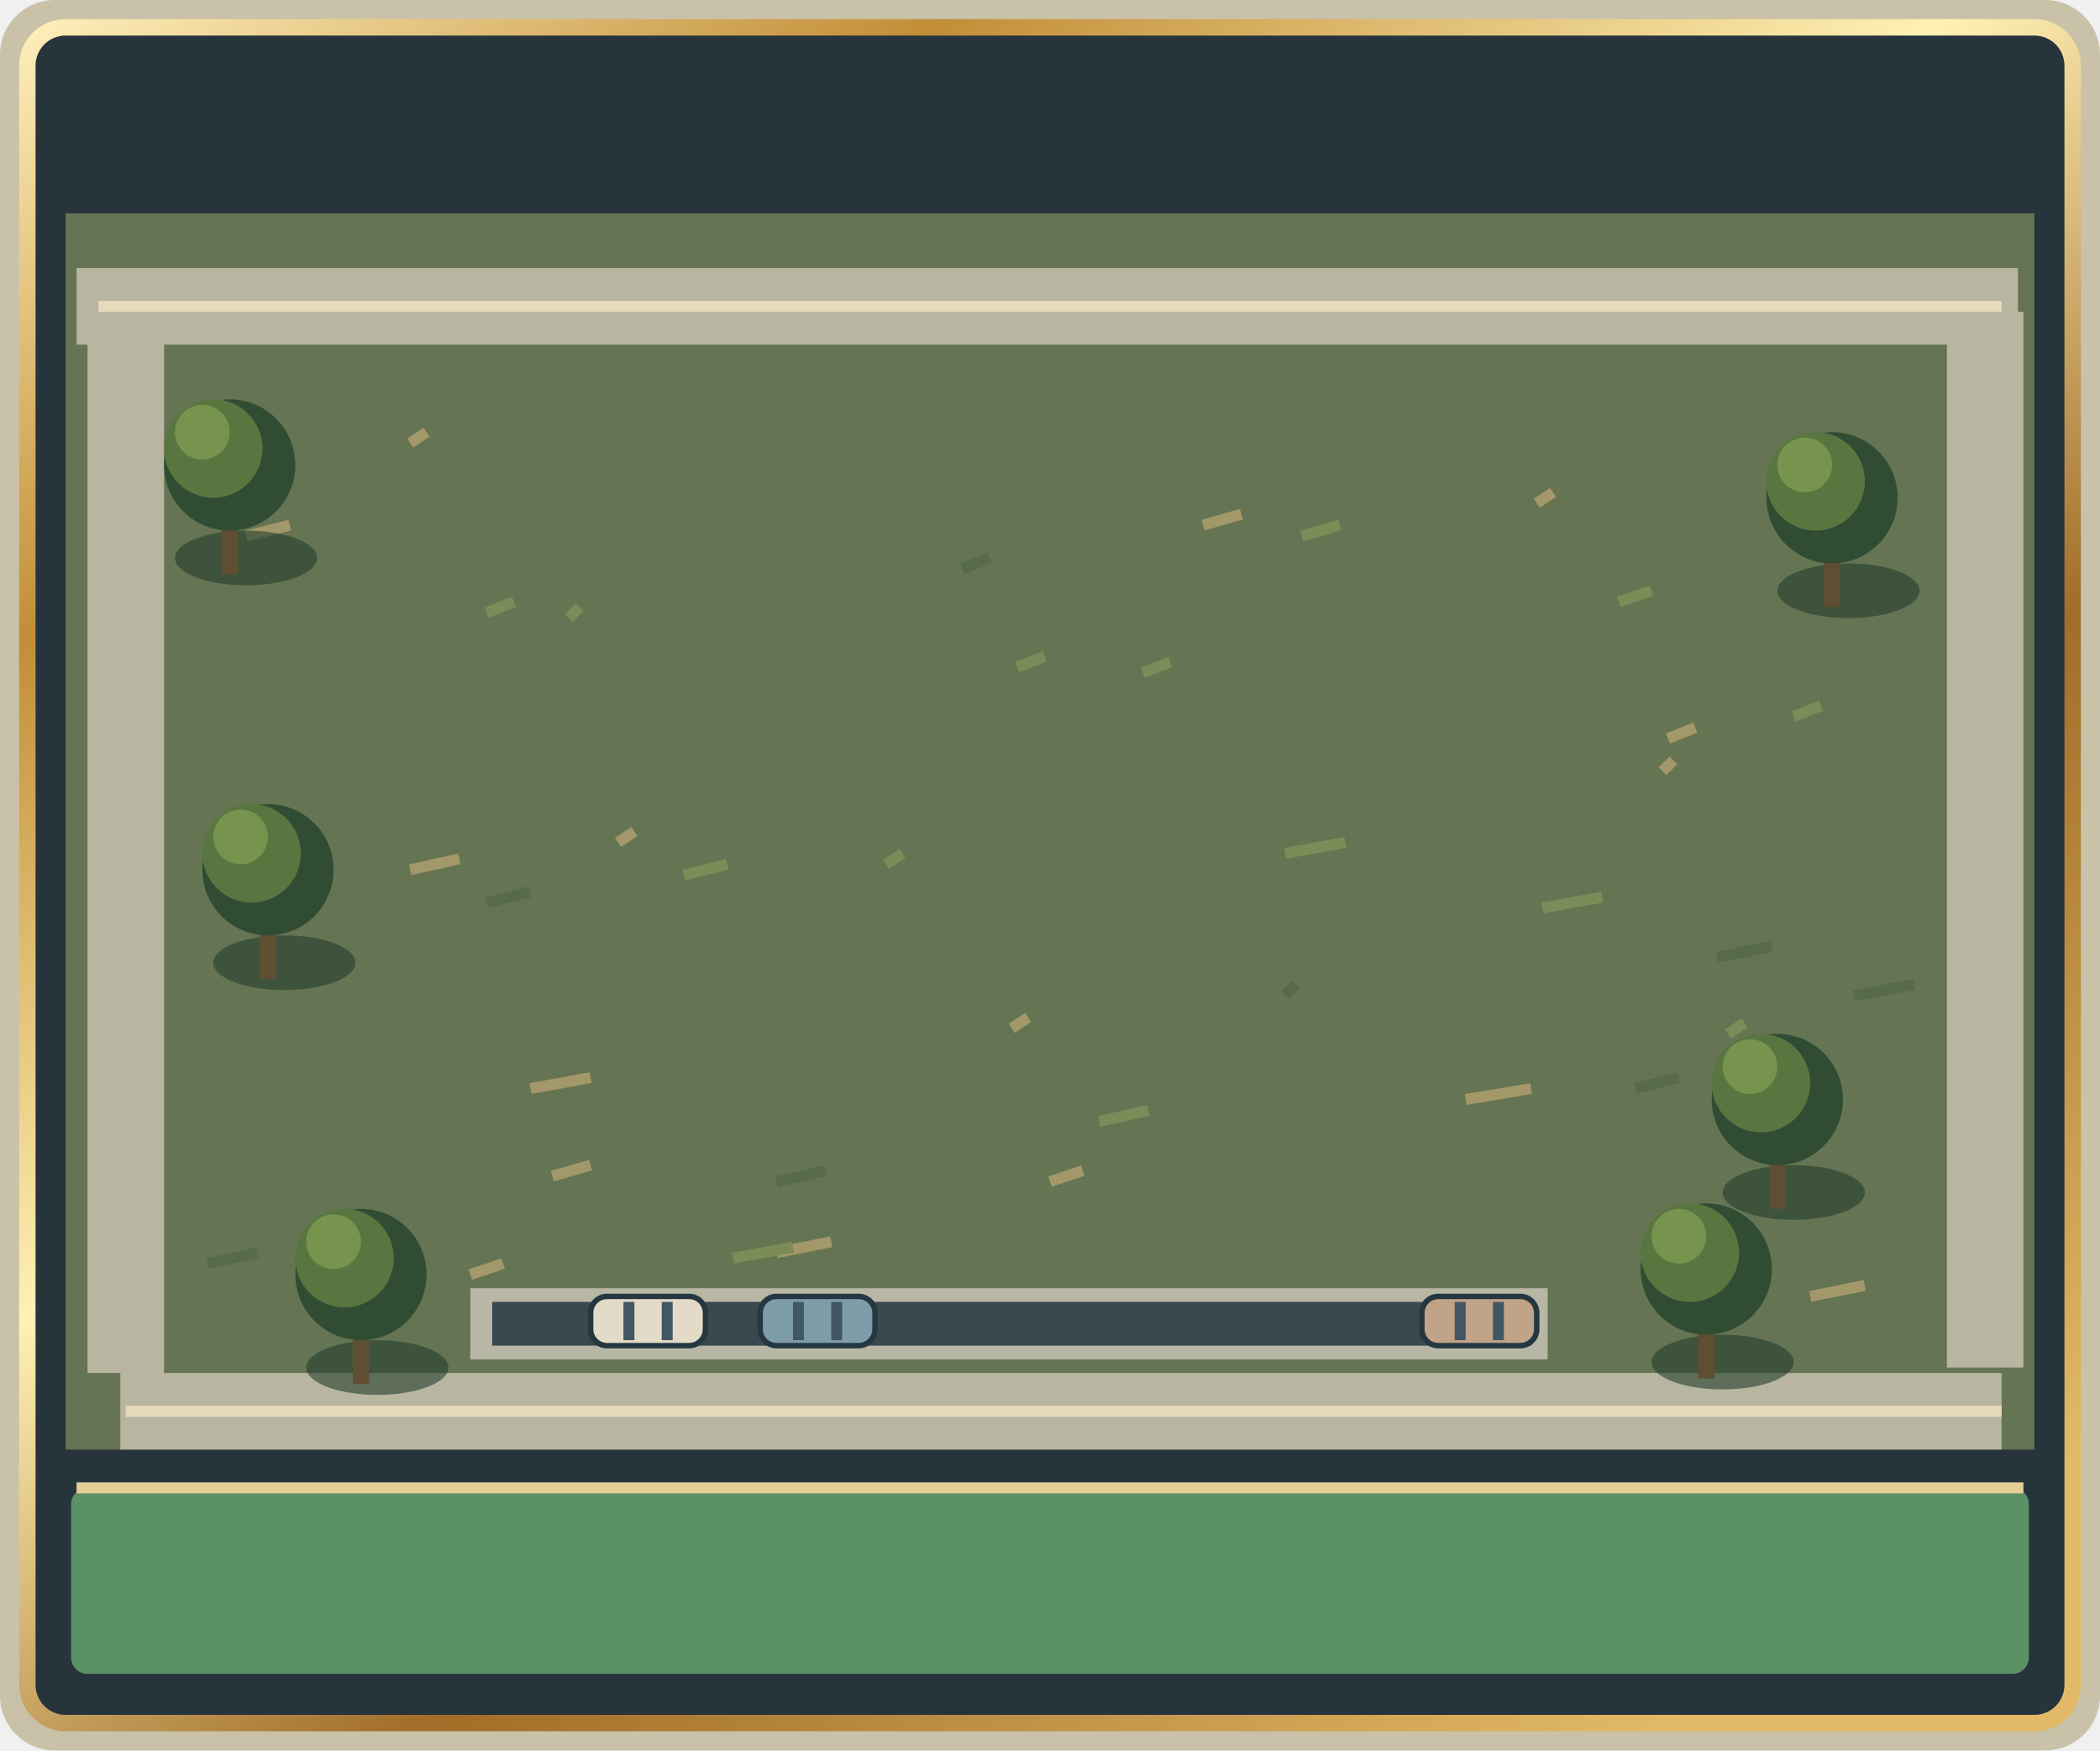
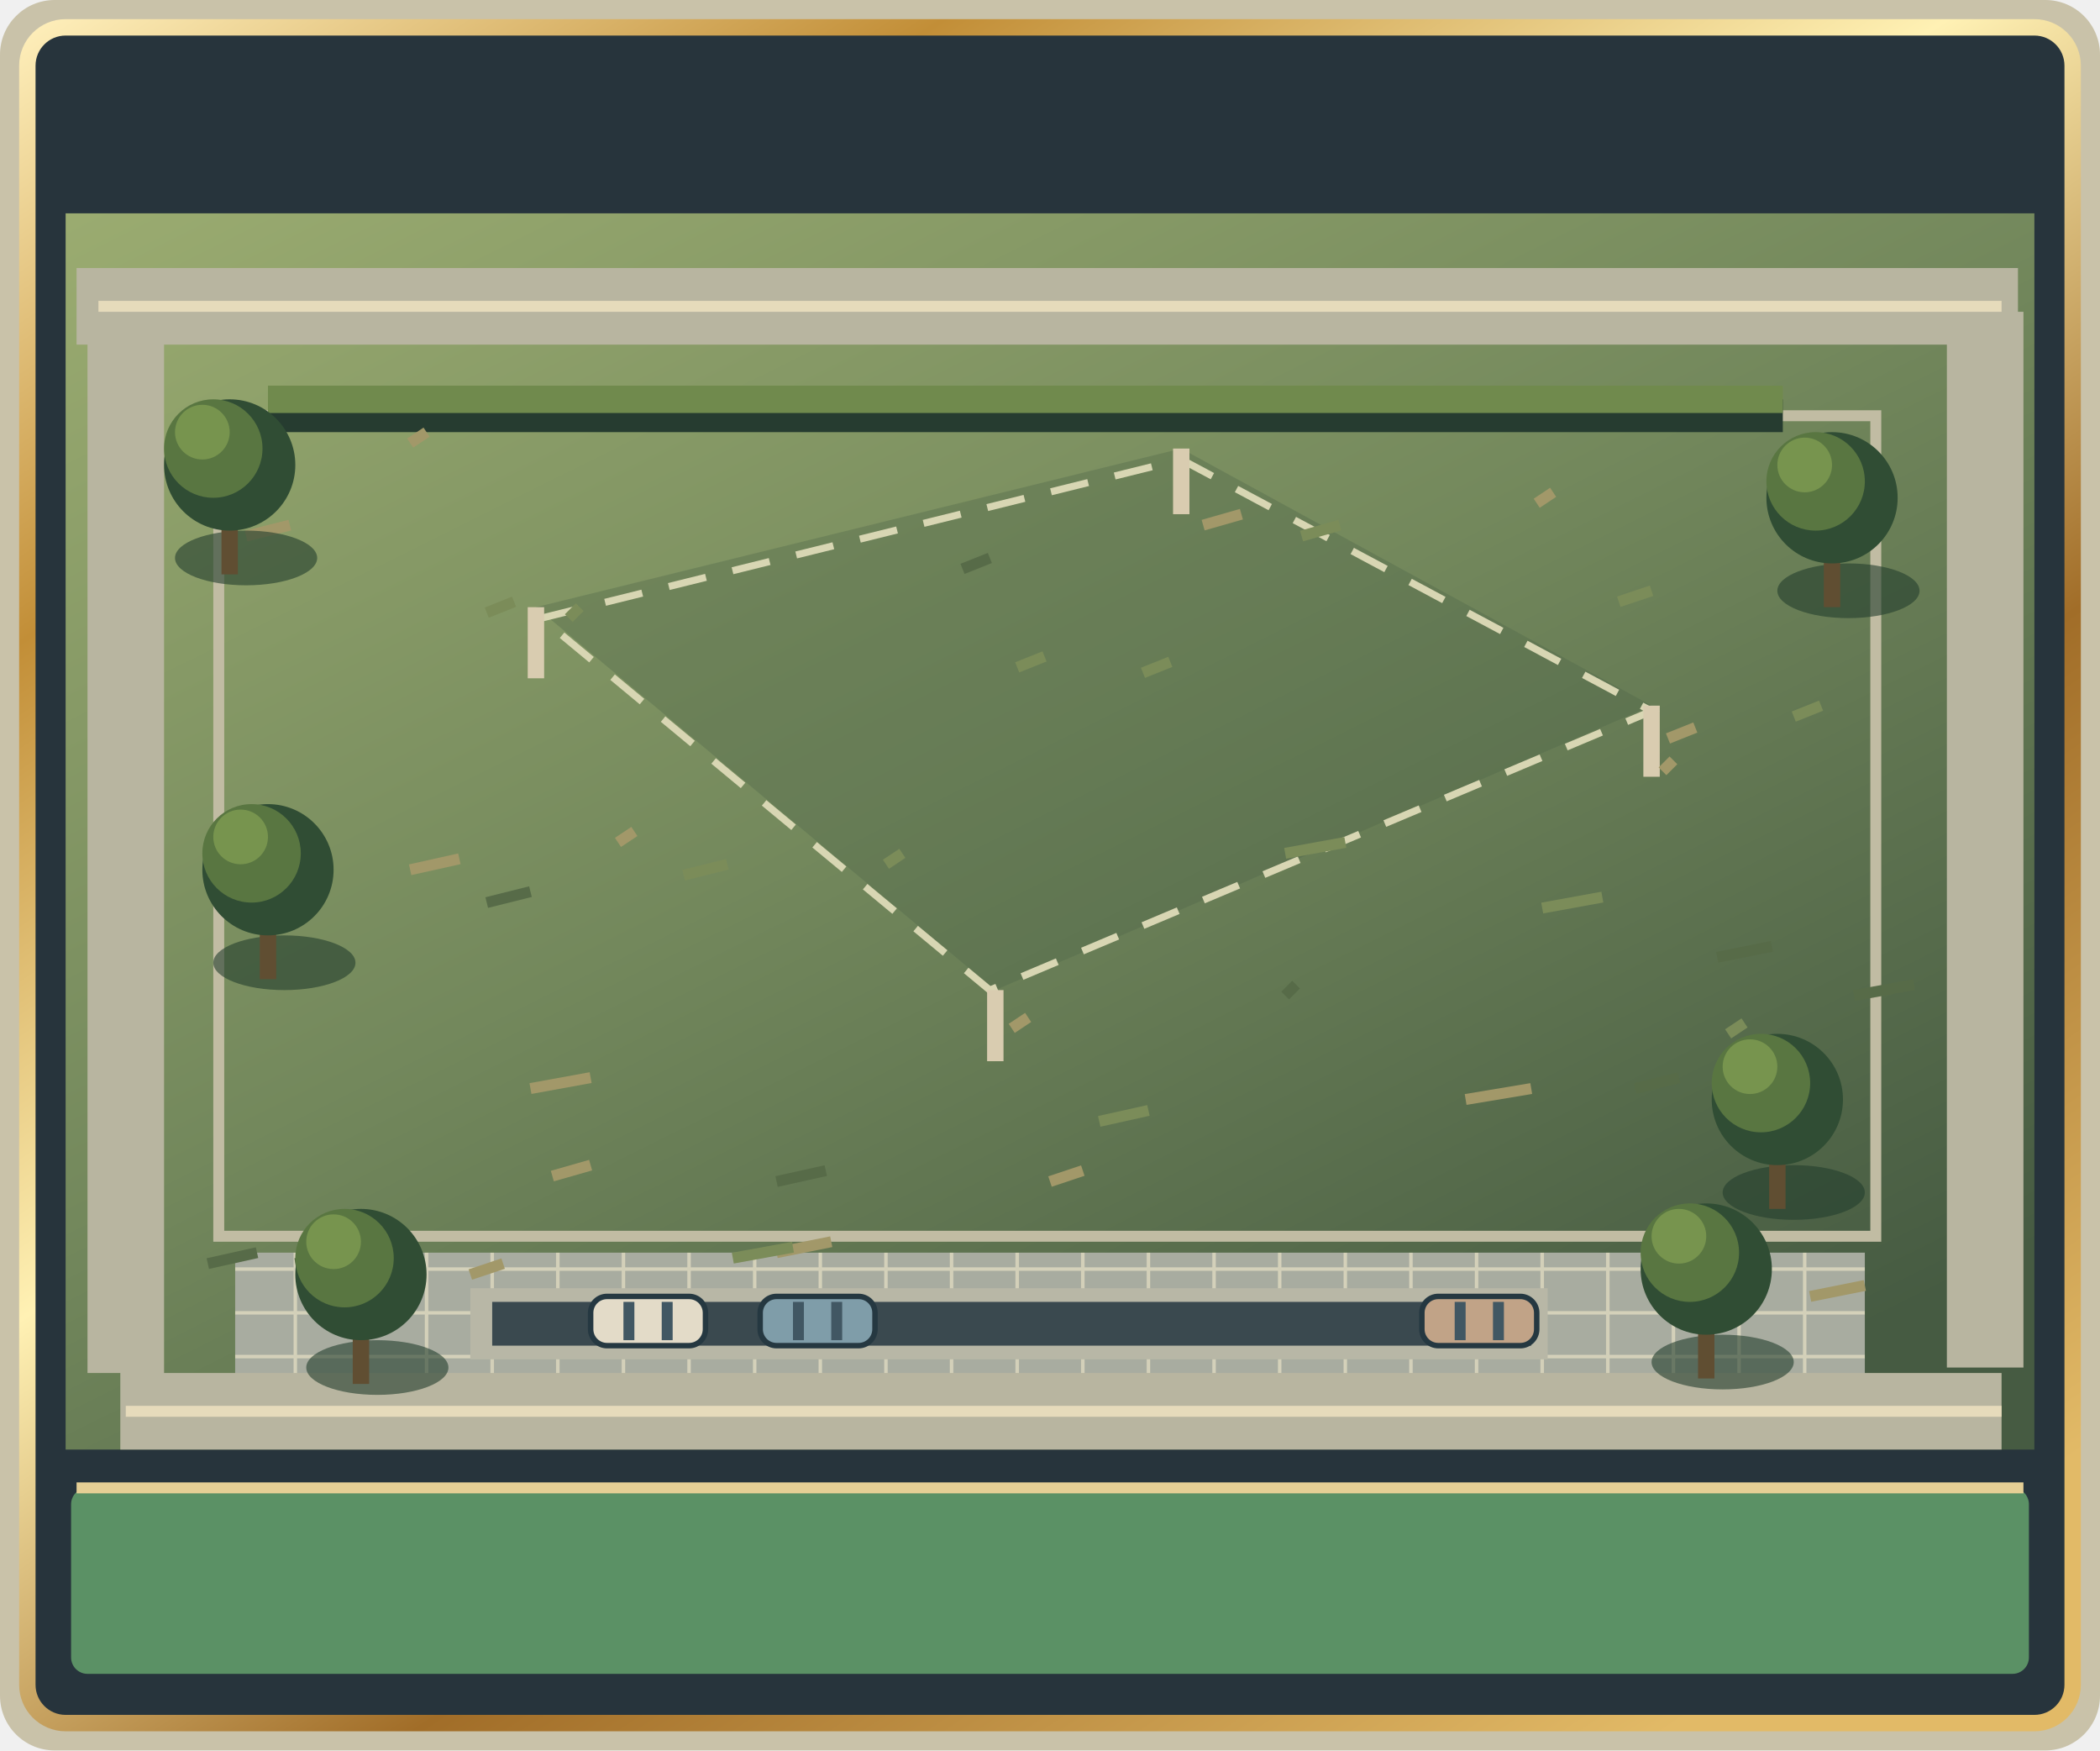
<svg xmlns="http://www.w3.org/2000/svg" viewBox="0 0 384 320" role="img" aria-label="ИЖС · участок 1">
  <defs>
    <linearGradient id="gold" x2="0.8" y2="1">
      <stop stop-color="#fff0bc" />
      <stop offset=".22" stop-color="#c28e37" />
      <stop offset=".46" stop-color="#fff1b4" />
      <stop offset=".7" stop-color="#a16d28" />
      <stop offset="1" stop-color="#e2ba67" />
    </linearGradient>
    <linearGradient id="cream" x2="1" y2="1">
      <stop stop-color="#fff5d7" />
      <stop offset=".5" stop-color="#e8d3a0" />
      <stop offset="1" stop-color="#f7e9c8" />
    </linearGradient>
    <linearGradient id="navy" x2=".7" y2="1">
      <stop stop-color="#263b49" />
      <stop offset="1" stop-color="#06121e" />
    </linearGradient>
    <linearGradient id="glass" x2="1" y2="1">
      <stop stop-color="#d4e9e8" />
      <stop offset=".45" stop-color="#6495ad" />
      <stop offset="1" stop-color="#294453" />
    </linearGradient>
    <pattern id="grain" width="9" height="9" patternUnits="userSpaceOnUse">
      <path d="M0 1h2m3 4h1m1 3h2" stroke="#fff" opacity=".07" />
    </pattern>
+     <linearGradient id="soil" x2=".8" y2="1">
+       <stop stop-color="#9aab70" />
+       <stop offset=".5" stop-color="#73885c" />
+       <stop offset="1" stop-color="#465b42" />
+     </linearGradient>
+     <linearGradient id="concrete" x2="1" y2="1">
+       <stop stop-color="#e3decb" />
+       <stop offset="1" stop-color="#8d9b98" />
+     </linearGradient>
+     <pattern id="pavers" width="12" height="8" patternUnits="userSpaceOnUse">
+       <rect width="12" height="8" fill="#a8aca0" />
+       <path d="M0 0h12M0 8h12M6 0v8" stroke="#d3d0b9" stroke-width=".65" />
+     </pattern>
  </defs>
  <rect width="384" height="320" rx="10" fill="#c9c2a9" />
  <rect x="5" y="5" width="374" height="310" rx="7" fill="#27343c" stroke="url(#gold)" stroke-width="3" />
-   <rect x="12" y="39" width="360" height="226" fill="#657452" />
+   <rect x="12" y="39" width="360" height="226" fill="url(#soil)" />
+   <path d="M40 76H343V226H40Z" fill="none" stroke="#c1bca3" stroke-width="2" />
+   <path d="M43 229H341V253H43Z" fill="url(#pavers)" />
+   <path d="M49 76h277" stroke="#263c30" stroke-width="6" />
+   <path d="M49 73h277" stroke="#708a4d" stroke-width="5" />
+   <path d="M98 111l118-29 86 47-120 52z" fill="#4d6549" opacity=".35" />
+   <path d="M99 113l117-29 86 46-121 51z" fill="none" stroke="#d8d6b3" stroke-width="1.3" stroke-dasharray="7 5" />
+   <path d="M98 111v13m118-42v12m86 35v13m-120 39v13" stroke="#d9ccb0" stroke-width="3" />
  <path d="M14 56H369M22 258H366M23 56V251M363 57V250" stroke="#b8b5a0" stroke-width="14" />
  <path d="M18 56H366M23 258H366" stroke="#e6dbbb" stroke-width="2" />
  <path d="M235 182l2 -2" stroke="#576b48" stroke-width="2" />
  <path d="M299 199l8 -2" stroke="#576b48" stroke-width="2" />
  <path d="M282 166l11 -2" stroke="#7b8c59" stroke-width="2" />
  <path d="M296 110l6 -2" stroke="#7b8c59" stroke-width="2" />
  <path d="M86 233l6 -2" stroke="#a29869" stroke-width="2" />
  <path d="M113 154l3 -2" stroke="#a29869" stroke-width="2" />
  <path d="M75 159l9 -2" stroke="#a29869" stroke-width="2" />
  <path d="M89 165l8 -2" stroke="#576b48" stroke-width="2" />
  <path d="M142 216l9 -2" stroke="#576b48" stroke-width="2" />
  <path d="M304 141l2 -2" stroke="#a29869" stroke-width="2" />
  <path d="M45 98l8 -2" stroke="#a29869" stroke-width="2" />
  <path d="M38 231l9 -2" stroke="#576b48" stroke-width="2" />
  <path d="M162 158l3 -2" stroke="#7b8c59" stroke-width="2" />
  <path d="M328 131l5 -2" stroke="#7b8c59" stroke-width="2" />
  <path d="M316 189l3 -2" stroke="#7b8c59" stroke-width="2" />
  <path d="M201 205l9 -2" stroke="#7b8c59" stroke-width="2" />
  <path d="M192 216l6 -2" stroke="#a29869" stroke-width="2" />
  <path d="M101 215l7 -2" stroke="#a29869" stroke-width="2" />
  <path d="M142 229l10 -2" stroke="#a29869" stroke-width="2" />
  <path d="M185 188l3 -2" stroke="#a29869" stroke-width="2" />
  <path d="M235 156l11 -2" stroke="#7b8c59" stroke-width="2" />
  <path d="M186 122l5 -2" stroke="#7b8c59" stroke-width="2" />
  <path d="M54 231l12 -2" stroke="#576b48" stroke-width="2" />
  <path d="M281 92l3 -2" stroke="#a29869" stroke-width="2" />
  <path d="M104 113l2 -2" stroke="#7b8c59" stroke-width="2" />
  <path d="M314 175l10 -2" stroke="#576b48" stroke-width="2" />
  <path d="M305 135l5 -2" stroke="#a29869" stroke-width="2" />
  <path d="M339 182l11 -2" stroke="#576b48" stroke-width="2" />
  <path d="M268 201l12 -2" stroke="#a29869" stroke-width="2" />
  <path d="M220 96l7 -2" stroke="#a29869" stroke-width="2" />
  <path d="M97 199l11 -2" stroke="#a29869" stroke-width="2" />
  <path d="M209 123l5 -2" stroke="#7b8c59" stroke-width="2" />
  <path d="M176 104l5 -2" stroke="#576b48" stroke-width="2" />
  <path d="M125 160l8 -2" stroke="#7b8c59" stroke-width="2" />
  <path d="M89 112l5 -2" stroke="#7b8c59" stroke-width="2" />
  <path d="M331 237l10 -2" stroke="#a29869" stroke-width="2" />
  <path d="M75 81l3 -2" stroke="#a29869" stroke-width="2" />
  <path d="M134 230l11 -2" stroke="#7b8c59" stroke-width="2" />
  <path d="M238 98l7 -2" stroke="#7b8c59" stroke-width="2" />
  <path d="M56 230l2 -2" stroke="#7b8c59" stroke-width="2" />
  <path d="M86 242h197" stroke="#b8b7a6" stroke-width="13" />
  <path d="M90 242h190" stroke="#3a494f" stroke-width="8" />
  <rect x="108" y="237" width="21" height="9" rx="3" fill="#e3dbc8" stroke="#253841" />
  <path d="M115 238v7m7-7v7" stroke="#415763" stroke-width="2" />
  <rect x="139" y="237" width="21" height="9" rx="3" fill="#7f9da9" stroke="#253841" />
  <path d="M146 238v7m7-7v7" stroke="#415763" stroke-width="2" />
  <rect x="260" y="237" width="21" height="9" rx="3" fill="#c1a387" stroke="#253841" />
  <path d="M267 238v7m7-7v7" stroke="#415763" stroke-width="2" />
  <ellipse cx="45" cy="102" rx="13" ry="5" fill="#233e2d" opacity=".6" />
  <path d="M42 92v13" stroke="#604e32" stroke-width="3" />
  <circle cx="42" cy="85" r="12" fill="#304d34" />
  <circle cx="39" cy="82" r="9" fill="#597641" />
  <circle cx="37" cy="79" r="5" fill="#77944e" />
  <ellipse cx="52" cy="176" rx="13" ry="5" fill="#233e2d" opacity=".6" />
  <path d="M49 166v13" stroke="#604e32" stroke-width="3" />
  <circle cx="49" cy="159" r="12" fill="#304d34" />
  <circle cx="46" cy="156" r="9" fill="#597641" />
  <circle cx="44" cy="153" r="5" fill="#77944e" />
  <ellipse cx="328" cy="218" rx="13" ry="5" fill="#233e2d" opacity=".6" />
  <path d="M325 208v13" stroke="#604e32" stroke-width="3" />
  <circle cx="325" cy="201" r="12" fill="#304d34" />
  <circle cx="322" cy="198" r="9" fill="#597641" />
  <circle cx="320" cy="195" r="5" fill="#77944e" />
  <ellipse cx="315" cy="249" rx="13" ry="5" fill="#233e2d" opacity=".6" />
  <path d="M312 239v13" stroke="#604e32" stroke-width="3" />
  <circle cx="312" cy="232" r="12" fill="#304d34" />
  <circle cx="309" cy="229" r="9" fill="#597641" />
  <circle cx="307" cy="226" r="5" fill="#77944e" />
  <ellipse cx="69" cy="250" rx="13" ry="5" fill="#233e2d" opacity=".6" />
  <path d="M66 240v13" stroke="#604e32" stroke-width="3" />
  <circle cx="66" cy="233" r="12" fill="#304d34" />
  <circle cx="63" cy="230" r="9" fill="#597641" />
  <circle cx="61" cy="227" r="5" fill="#77944e" />
  <ellipse cx="338" cy="108" rx="13" ry="5" fill="#233e2d" opacity=".6" />
  <path d="M335 98v13" stroke="#604e32" stroke-width="3" />
  <circle cx="335" cy="91" r="12" fill="#304d34" />
  <circle cx="332" cy="88" r="9" fill="#597641" />
  <circle cx="330" cy="85" r="5" fill="#77944e" />
  <rect x="13" y="272" width="358" height="34" rx="3" fill="#5b9165" />
  <path d="M14 272h356" stroke="#e5cf95" stroke-width="2" />
</svg>
